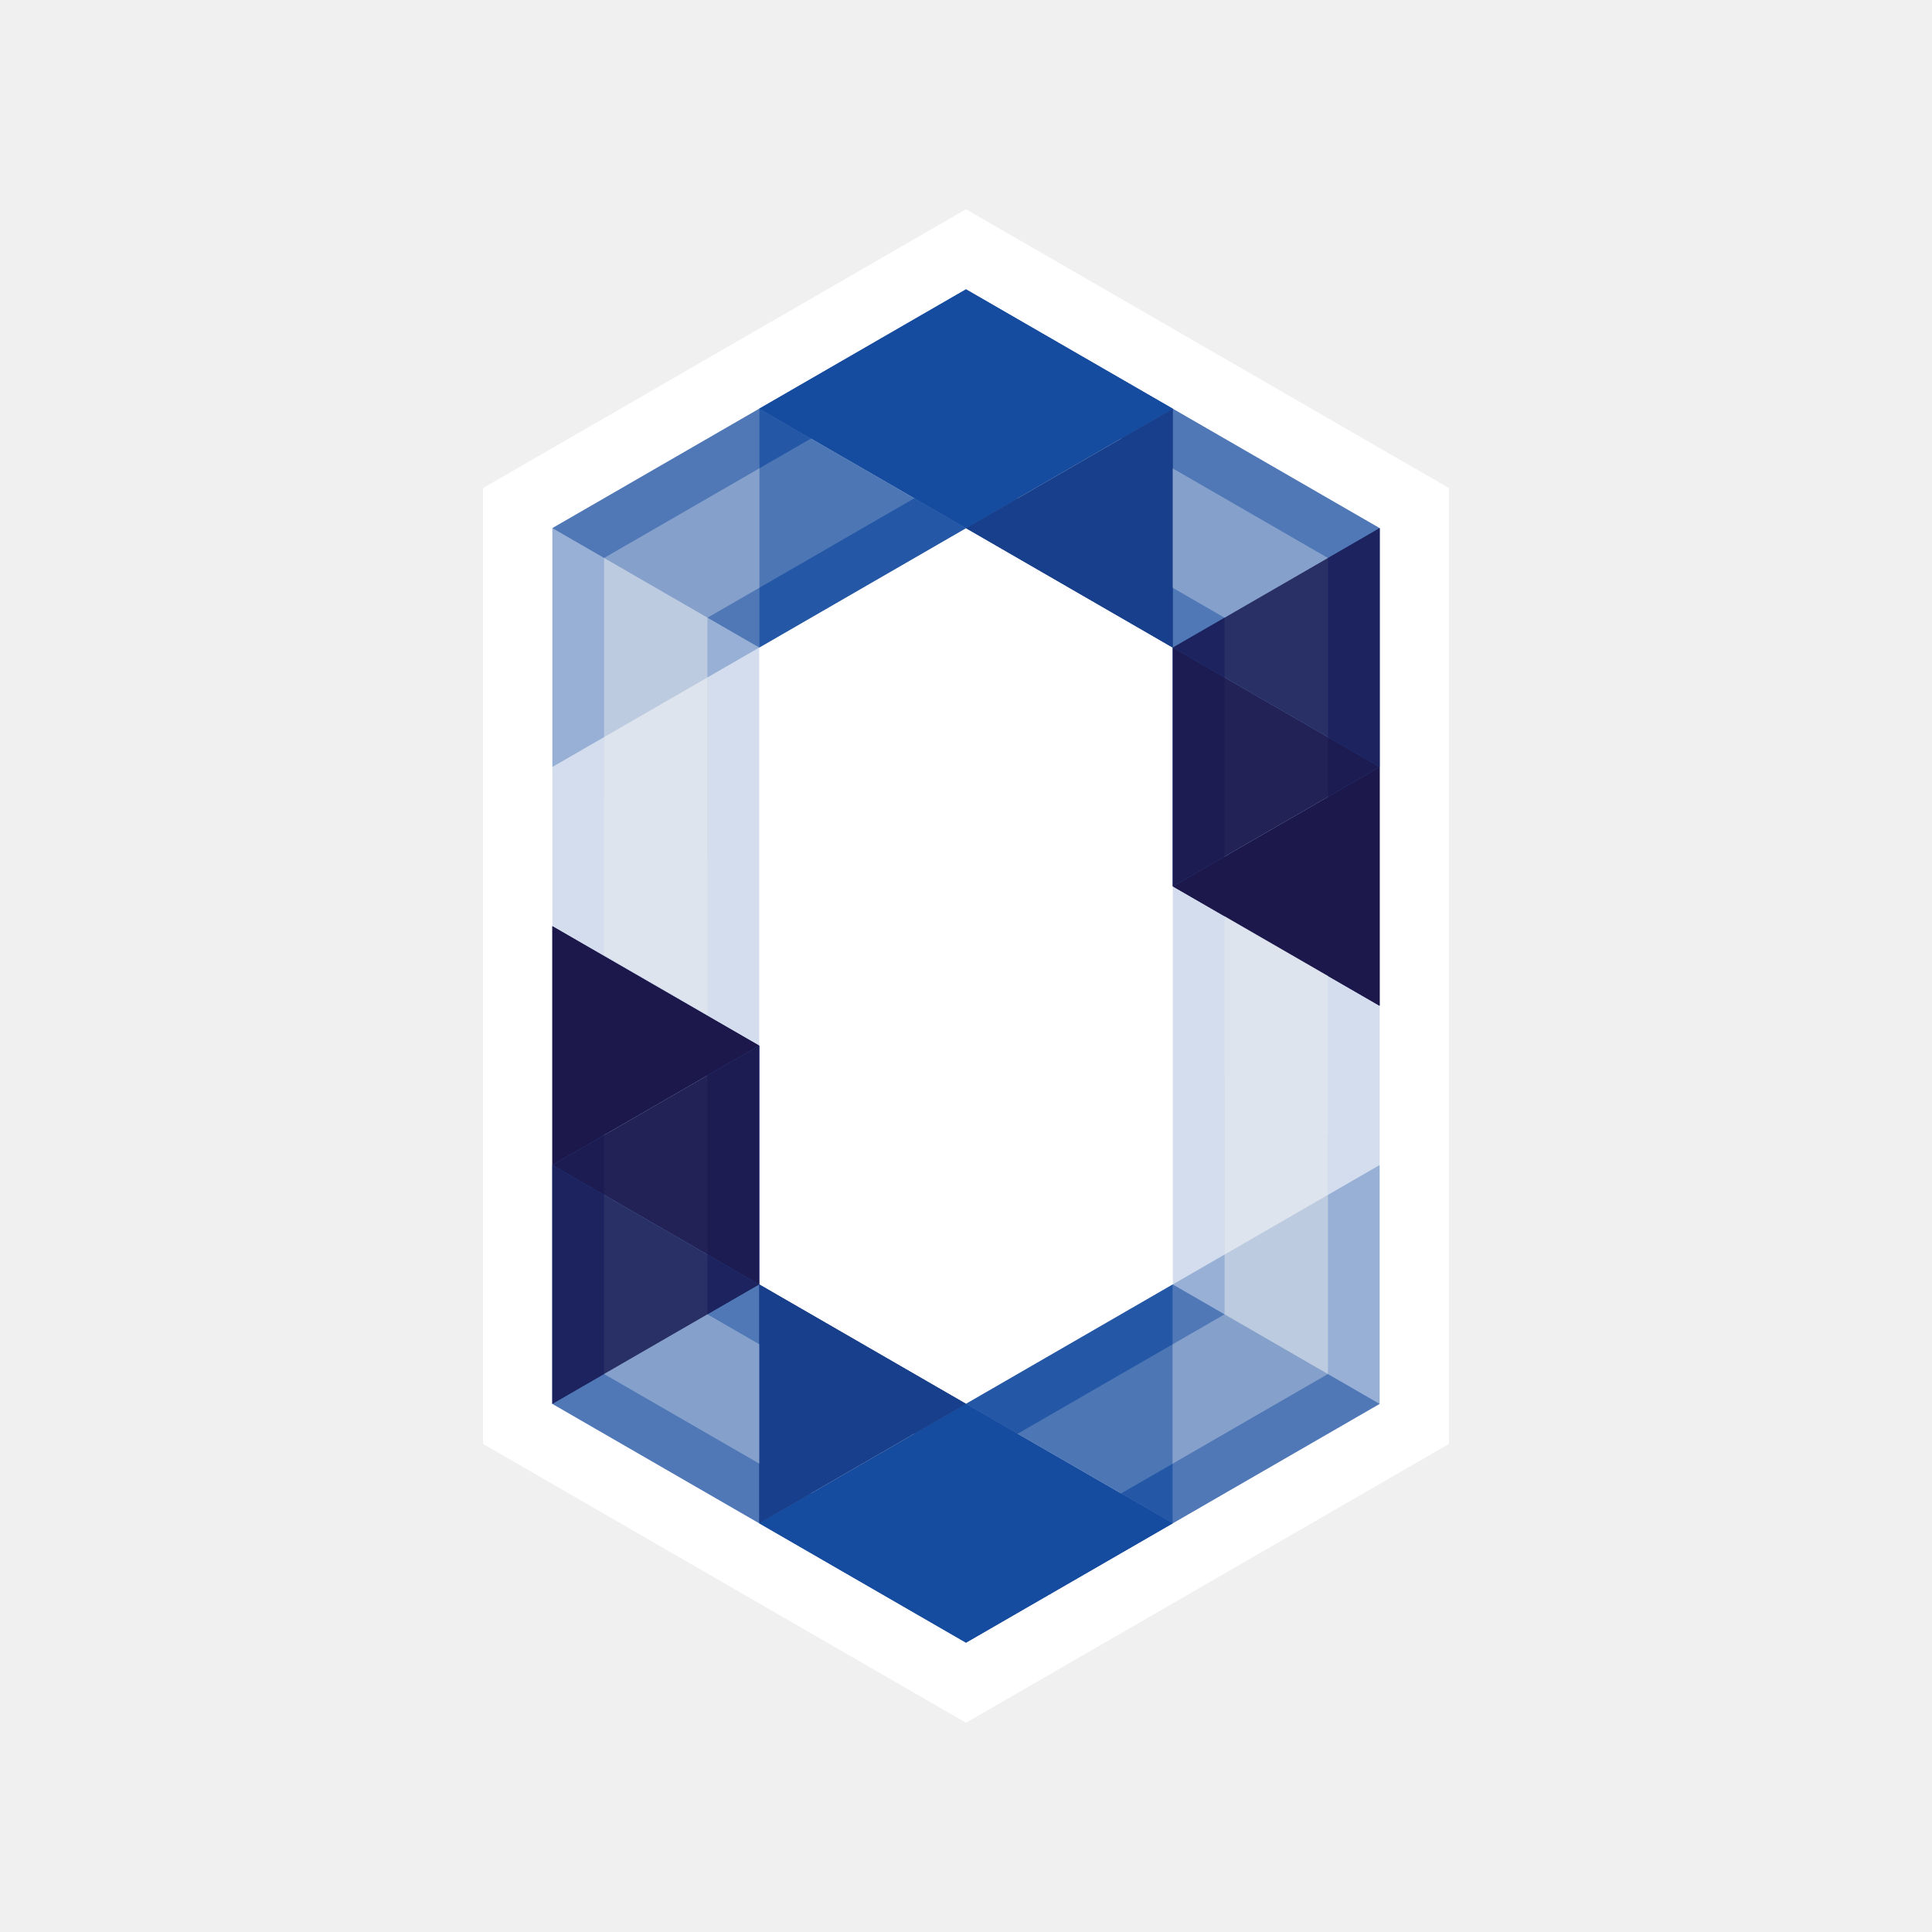
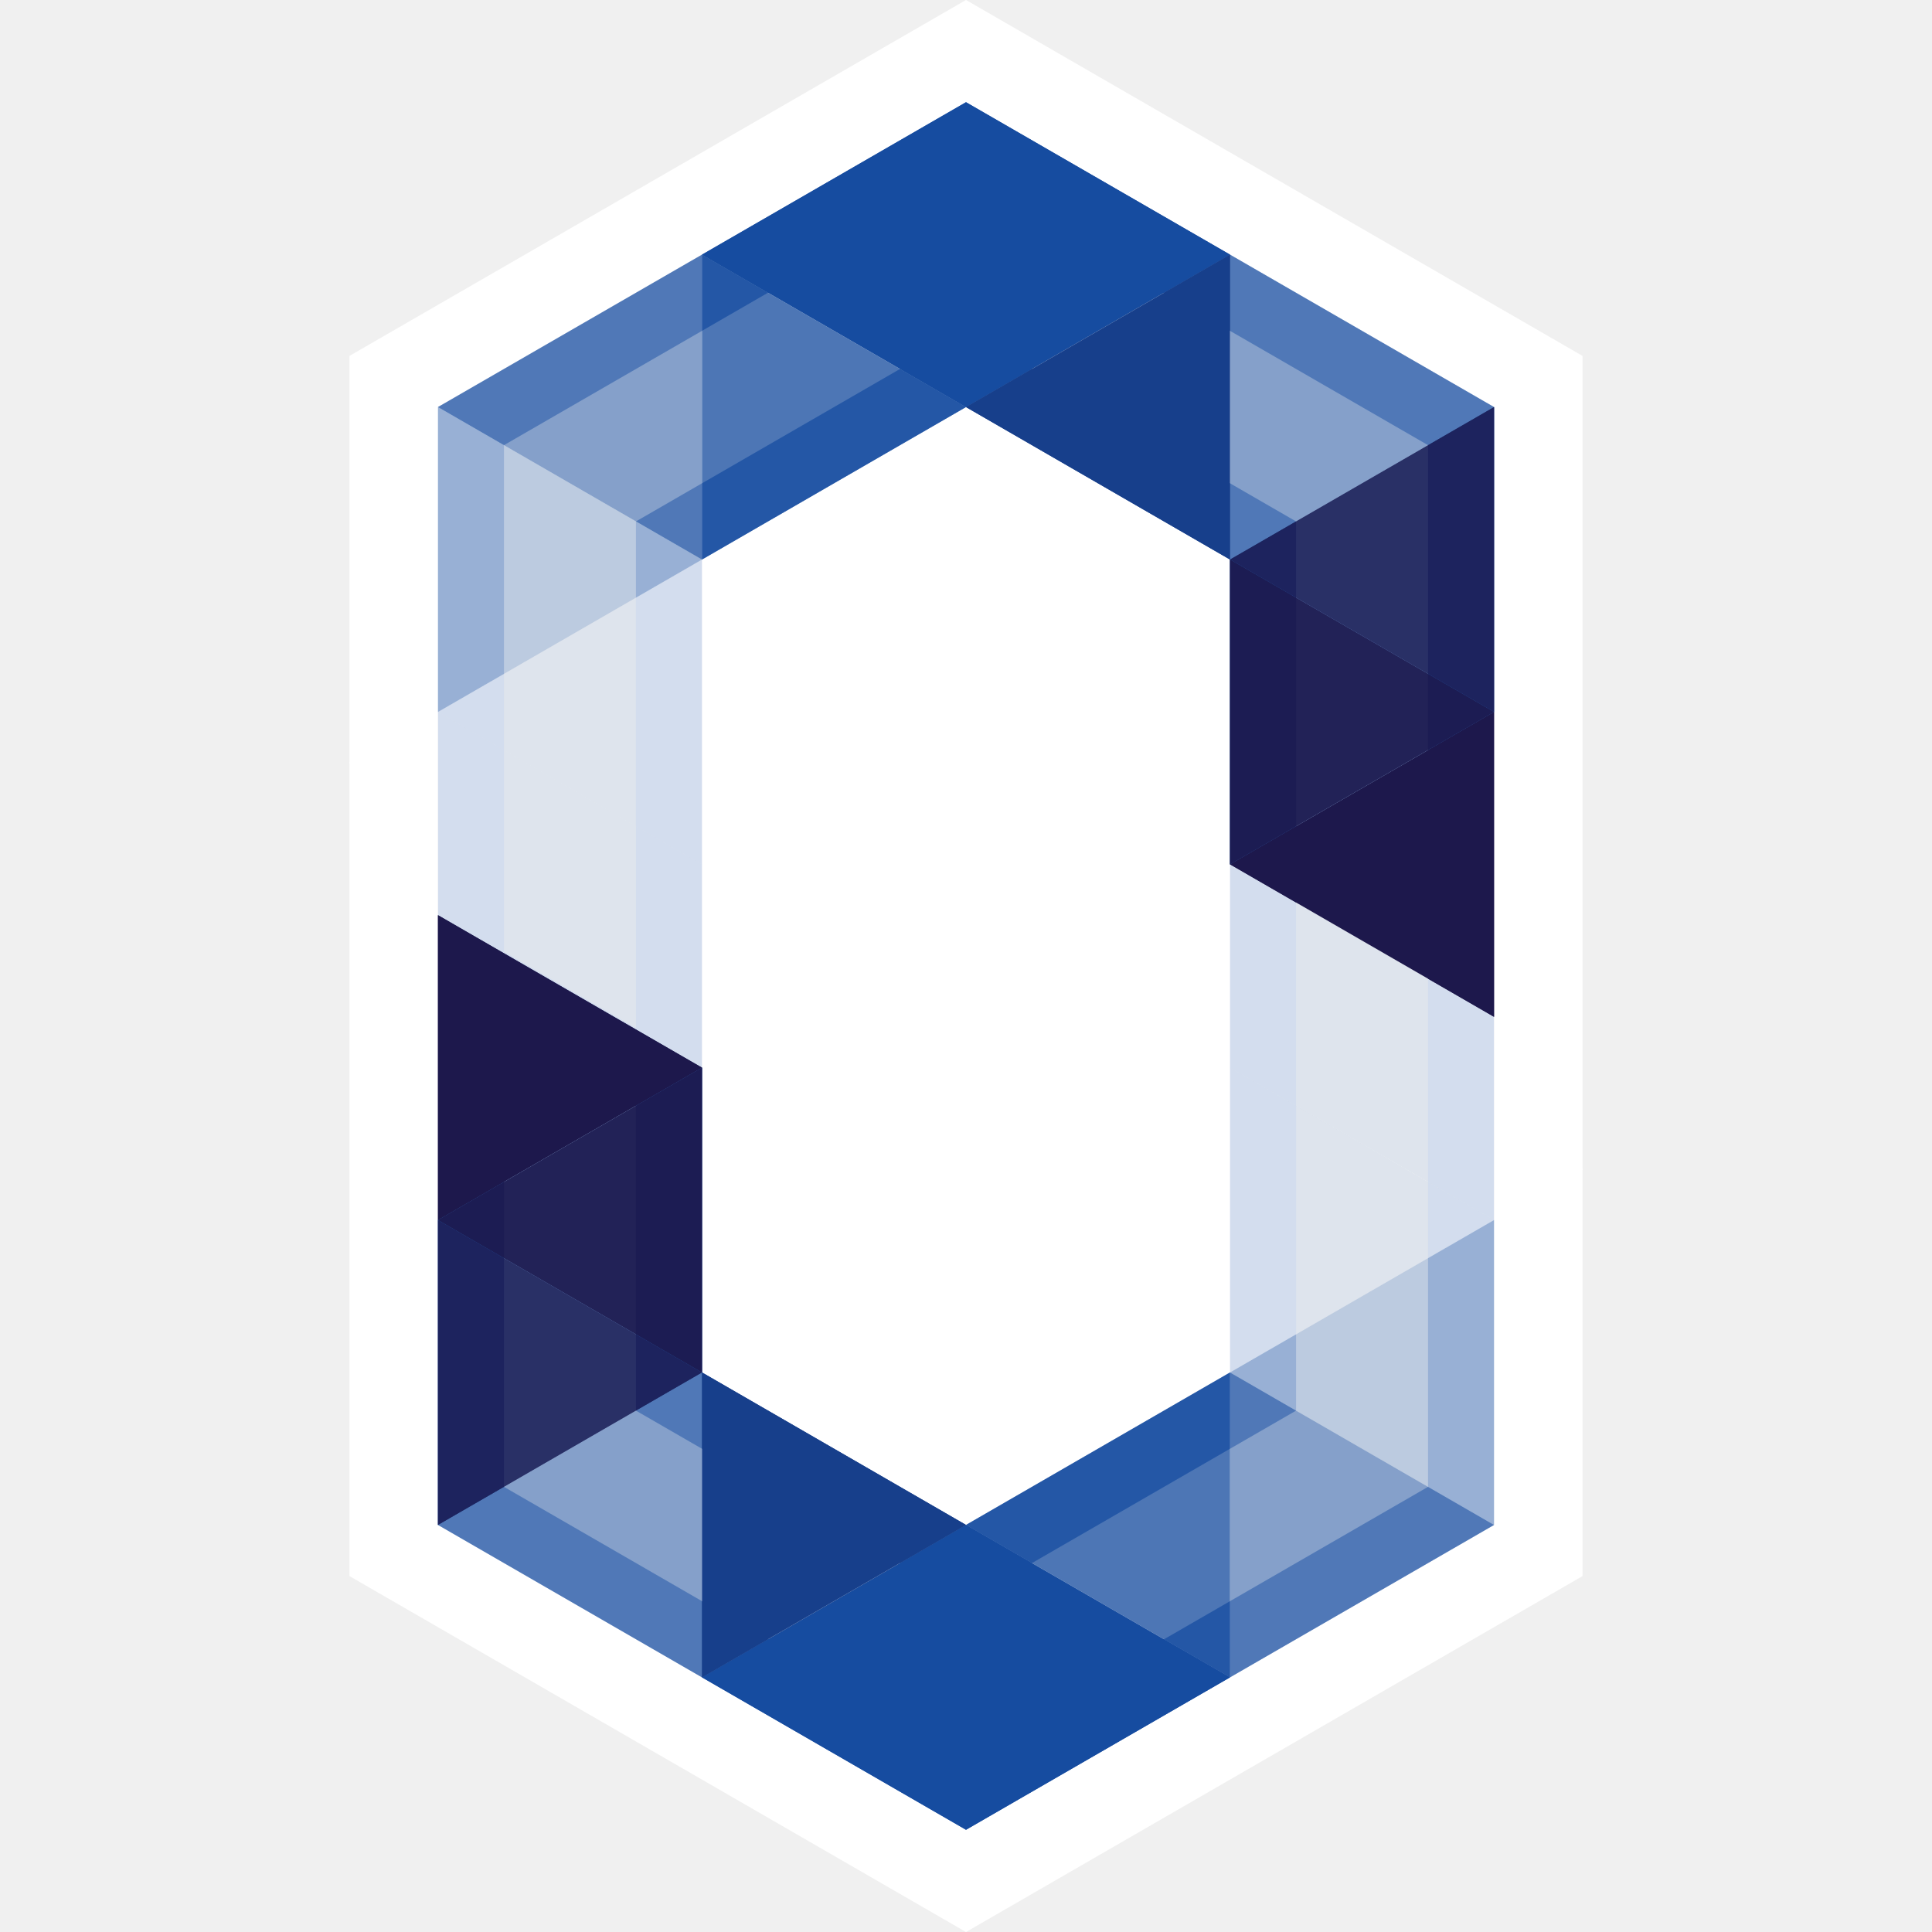
<svg xmlns="http://www.w3.org/2000/svg" id="Layer_1" version="1.1" viewBox="0 0 400 400" width="400" height="400">
  <defs id="defs1">
    <style id="style1">
      .st0, .st1, .st2, .st3 {
        fill: #1d184c;
      }

      .st0, .st4 {
        opacity: .75;
      }

      .st5 {
        opacity: .5;
      }

      .st5, .st6, .st7, .st4, .st8, .st9, .st10, .st11 {
        fill: #164ca0;
      }

      .st12 {
        fill: #fff;
      }

      .st7 {
        fill-opacity: .75;
      }

      .st13 {
        fill: #f4f5f5;
      }

      .st2 {
        opacity: .25;
      }

      .st8 {
        fill-opacity: .5;
      }

      .st9 {
        opacity: .1;
      }

      .st10 {
        fill-opacity: .1;
      }

      .st11 {
        fill-opacity: .25;
      }

      .st3 {
        opacity: .9;
      }
    </style>
  </defs>
-   <rect class="st12" x="159.87" y="120.55" width="80.26" height="158.9" id="rect1" />
-   <g id="g71" transform="translate(100,43.325)">
+   <rect class="st12" x="146.852" y="94.777" width="106.296" height="210.447" id="rect1" style="stroke-width:1.324" />
+   <g id="g71" transform="matrix(1.276528,0,0,1.276528,72.34722,6.935e-6)">
    <g id="g1">
-       <polygon class="st12" points="57.18,222.6 57.18,173.16 14.36,148.43 14.36,197.88 14.36,247.33 57.18,272.05 100,296.77 142.82,272.05 185.64,247.33 185.64,197.88 142.82,173.16 142.82,222.6 100,247.33 " id="polygon1" />
+       <polygon class="st12" points="14.36,197.88 14.36,247.33 57.18,272.05 100,296.77 142.82,272.05 185.64,247.33 185.64,197.88 142.82,173.16 142.82,222.6 100,247.33 57.18,222.6 57.18,173.16 14.36,148.43 " id="polygon1" />
      <path class="st12" d="M 100,313.35 0,255.62 V 123.57 l 71.53,41.3 v 49.45 L 100,230.75 128.47,214.32 V 148.3 L 200,189.6 v 66.02 z M 28.71,239.04 100,280.2 171.29,239.04 v -32.87 l -14.11,-8.15 v 32.87 L 100,263.9 42.82,230.89 v -49.45 l -14.11,-8.15 v 65.74 z" id="path1" />
    </g>
-     <polygon class="st13" points="100,259.69 153.53,228.79 153.53,179.34 174.94,191.73 174.94,241.15 100,284.41 25.06,241.15 25.06,166.98 46.47,179.34 46.47,228.79 " id="polygon2" />
+     <polygon class="st13" points="153.53,179.34 174.94,191.73 174.94,241.15 100,284.41 25.06,241.15 25.06,166.98 46.47,179.34 46.47,228.79 100,259.69 153.53,228.79 " id="polygon2" />
    <g id="g17">
      <polygon class="st6" points="100,296.77 100,247.33 57.18,272.05 " id="polygon3" />
      <polygon class="st6" points="100,247.33 100,296.77 142.82,272.05 " id="polygon4" />
      <polygon class="st7" points="142.82,272.05 142.82,222.6 100,247.33 " id="polygon5" />
      <polygon class="st8" points="142.82,222.6 142.82,272.05 185.64,247.33 " id="polygon6" />
      <polygon class="st5" points="57.18,272.05 57.18,222.6 14.36,247.33 " id="polygon7" />
      <g id="g9">
        <polygon class="st6" points="57.18,222.6 57.18,272.05 100,247.33 " id="polygon8" />
        <polygon class="st2" points="57.18,222.6 57.18,272.05 100,247.33 " id="polygon9" />
      </g>
      <g id="g11">
        <polygon class="st4" points="14.36,247.33 57.18,222.6 14.36,197.88 " id="polygon10" />
        <polygon class="st0" points="14.36,247.33 57.18,222.6 14.36,197.88 " id="polygon11" />
      </g>
      <polygon class="st1" points="14.36,197.88 57.18,173.16 14.36,148.43 " id="polygon12" />
      <g id="g14">
        <polygon class="st4" points="57.18,173.16 14.36,197.88 57.18,222.6 " id="polygon13" />
        <polygon class="st3" points="57.18,173.16 14.36,197.88 57.18,222.6 " id="polygon14" />
      </g>
      <polygon class="st12" points="142.82,173.16 185.64,197.88 " id="polygon15" />
      <polygon class="st11" points="185.64,197.88 142.82,222.6 185.64,247.33 " id="polygon16" />
      <polygon class="st10" points="142.82,222.6 185.64,197.88 142.82,173.16 " id="polygon17" />
    </g>
-     <polygon class="st13" points="100,259.69 153.53,228.79 153.53,179.34 174.94,191.73 174.94,241.15 100,284.41 25.06,241.15 25.06,166.98 46.47,179.34 46.47,228.79 " id="polygon18" />
+     <polygon class="st13" points="153.53,179.34 174.94,191.73 174.94,241.15 100,284.41 25.06,241.15 25.06,166.98 46.47,179.34 46.47,228.79 100,259.69 153.53,228.79 " id="polygon18" />
    <g id="g33">
      <polygon class="st6" points="100,296.77 100,247.33 57.18,272.05 " id="polygon19" />
      <polygon class="st6" points="100,247.33 100,296.77 142.82,272.05 " id="polygon20" />
      <polygon class="st7" points="142.82,272.05 142.82,222.6 100,247.33 " id="polygon21" />
      <polygon class="st8" points="142.82,222.6 142.82,272.05 185.64,247.33 " id="polygon22" />
      <polygon class="st5" points="57.18,272.05 57.18,222.6 14.36,247.33 " id="polygon23" />
      <g id="g25">
        <polygon class="st6" points="57.18,222.6 57.18,272.05 100,247.33 " id="polygon24" />
        <polygon class="st2" points="57.18,222.6 57.18,272.05 100,247.33 " id="polygon25" />
      </g>
      <g id="g27">
        <polygon class="st4" points="14.36,247.33 57.18,222.6 14.36,197.88 " id="polygon26" />
        <polygon class="st0" points="14.36,247.33 57.18,222.6 14.36,197.88 " id="polygon27" />
      </g>
      <polygon class="st1" points="14.36,197.88 57.18,173.16 14.36,148.43 " id="polygon28" />
      <g id="g30">
        <polygon class="st4" points="57.18,173.16 14.36,197.88 57.18,222.6 " id="polygon29" />
        <polygon class="st3" points="57.18,173.16 14.36,197.88 57.18,222.6 " id="polygon30" />
      </g>
      <polygon class="st12" points="142.82,173.16 185.64,197.88 " id="polygon31" />
      <polygon class="st11" points="185.64,197.88 142.82,222.6 185.64,247.33 " id="polygon32" />
      <polygon class="st10" points="142.82,222.6 185.64,197.88 142.82,173.16 " id="polygon33" />
    </g>
    <g id="g34">
-       <polygon class="st12" points="142.82,90.75 142.82,140.19 185.64,164.92 185.64,115.47 185.64,66.02 142.82,41.3 100,16.58 57.18,41.3 14.36,66.02 14.36,115.47 57.18,140.19 57.18,90.75 100,66.02 " id="polygon34" />
+       <polygon class="st12" points="185.64,115.47 185.64,66.02 142.82,41.3 100,16.58 57.18,41.3 14.36,66.02 14.36,115.47 57.18,140.19 57.18,90.75 100,66.02 142.82,90.75 142.82,140.19 185.64,164.92 " id="polygon34" />
      <path class="st12" d="m 200,189.78 -71.53,-41.3 V 99.03 L 100,82.6 71.53,99.03 v 66.02 L 0,123.76 V 57.73 L 100,0 200,57.73 Z m -42.82,-57.88 14.11,8.15 V 74.31 L 100,33.15 28.71,74.31 v 32.87 l 14.11,8.15 V 82.46 L 100,49.45 157.18,82.46 v 49.45 z" id="path34" />
    </g>
-     <polygon class="st13" points="100,53.66 46.47,84.57 46.47,134.01 25.06,121.62 25.06,72.2 100,28.94 174.94,72.2 174.94,146.37 153.53,134.01 153.53,84.57 " id="polygon35" />
+     <polygon class="st13" points="46.47,134.01 25.06,121.62 25.06,72.2 100,28.94 174.94,72.2 174.94,146.37 153.53,134.01 153.53,84.57 100,53.66 46.47,84.57 " id="polygon35" />
    <g id="g50">
      <polygon class="st6" points="100,16.58 100,66.02 142.82,41.3 " id="polygon36" />
      <polygon class="st6" points="100,66.02 100,16.58 57.18,41.3 " id="polygon37" />
      <polygon class="st7" points="57.18,41.3 57.18,90.75 100,66.02 " id="polygon38" />
      <polygon class="st8" points="57.18,90.75 57.18,41.3 14.36,66.02 " id="polygon39" />
      <polygon class="st5" points="142.82,41.3 142.82,90.75 185.64,66.02 " id="polygon40" />
      <g id="g42">
        <polygon class="st6" points="142.82,90.75 142.82,41.3 100,66.02 " id="polygon41" />
        <polygon class="st2" points="142.82,90.75 142.82,41.3 100,66.02 " id="polygon42" />
      </g>
      <g id="g44">
        <polygon class="st4" points="185.64,66.02 142.82,90.75 185.64,115.47 " id="polygon43" />
        <polygon class="st0" points="185.64,66.02 142.82,90.75 185.64,115.47 " id="polygon44" />
      </g>
      <polygon class="st1" points="185.64,115.47 142.82,140.19 185.64,164.92 " id="polygon45" />
      <g id="g47">
        <polygon class="st4" points="142.82,140.19 185.64,115.47 142.82,90.75 " id="polygon46" />
        <polygon class="st3" points="142.82,140.19 185.64,115.47 142.82,90.75 " id="polygon47" />
      </g>
      <polygon class="st12" points="57.18,140.19 14.36,115.47 " id="polygon48" />
      <polygon class="st11" points="14.36,115.47 57.18,90.75 14.36,66.02 " id="polygon49" />
      <polygon class="st10" points="57.18,90.75 14.36,115.47 57.18,140.19 " id="polygon50" />
    </g>
-     <polygon class="st9" points="14.36,115.47 14.36,148.43 57.18,173.16 57.18,140.19 " id="polygon51" />
-     <polygon class="st9" points="185.64,197.88 185.64,164.92 142.82,140.19 142.82,173.16 " id="polygon52" />
-     <polygon class="st13" points="100,53.66 46.47,84.57 46.47,166.74 25.06,154.35 25.06,72.2 100,28.94 174.94,72.2 174.94,191.73 153.53,179.34 153.53,84.57 " id="polygon53" />
-     <polygon class="st9" points="185.64,197.88 185.64,164.92 142.82,140.19 142.82,173.16 " id="polygon54" />
-     <polygon class="st9" points="14.36,115.47 14.36,148.43 57.18,173.16 57.18,140.19 " id="polygon55" />
+     <polygon class="st9" points="57.18,173.16 57.18,140.19 14.36,115.47 14.36,148.43 " id="polygon51" />
+     <polygon class="st9" points="142.82,140.19 142.82,173.16 185.64,197.88 185.64,164.92 " id="polygon52" />
+     <polygon class="st13" points="46.47,166.74 25.06,154.35 25.06,72.2 100,28.94 174.94,72.2 174.94,191.73 153.53,179.34 153.53,84.57 100,53.66 46.47,84.57 " id="polygon53" />
+     <polygon class="st9" points="142.82,140.19 142.82,173.16 185.64,197.88 185.64,164.92 " id="polygon54" />
+     <polygon class="st9" points="57.18,173.16 57.18,140.19 14.36,115.47 14.36,148.43 " id="polygon55" />
    <g id="g70">
      <polygon class="st6" points="100,16.58 100,66.02 142.82,41.3 " id="polygon56" />
      <polygon class="st6" points="100,66.02 100,16.58 57.18,41.3 " id="polygon57" />
      <polygon class="st7" points="57.18,41.3 57.18,90.75 100,66.02 " id="polygon58" />
      <polygon class="st8" points="57.18,90.75 57.18,41.3 14.36,66.02 " id="polygon59" />
      <polygon class="st5" points="142.82,41.3 142.82,90.75 185.64,66.02 " id="polygon60" />
      <g id="g62">
        <polygon class="st6" points="142.82,90.75 142.82,41.3 100,66.02 " id="polygon61" />
        <polygon class="st2" points="142.82,90.75 142.82,41.3 100,66.02 " id="polygon62" />
      </g>
      <g id="g64">
        <polygon class="st4" points="185.64,66.02 142.82,90.75 185.64,115.47 " id="polygon63" />
        <polygon class="st0" points="185.64,66.02 142.82,90.75 185.64,115.47 " id="polygon64" />
      </g>
      <polygon class="st1" points="185.64,115.47 142.82,140.19 185.64,164.92 " id="polygon65" />
      <g id="g67">
        <polygon class="st4" points="142.82,140.19 185.64,115.47 142.82,90.75 " id="polygon66" />
        <polygon class="st3" points="142.82,140.19 185.64,115.47 142.82,90.75 " id="polygon67" />
      </g>
      <polygon class="st12" points="57.18,140.19 14.36,115.47 " id="polygon68" />
      <polygon class="st11" points="14.36,115.47 57.18,90.75 14.36,66.02 " id="polygon69" />
      <polygon class="st10" points="57.18,90.75 14.36,115.47 57.18,140.19 " id="polygon70" />
    </g>
  </g>
</svg>
